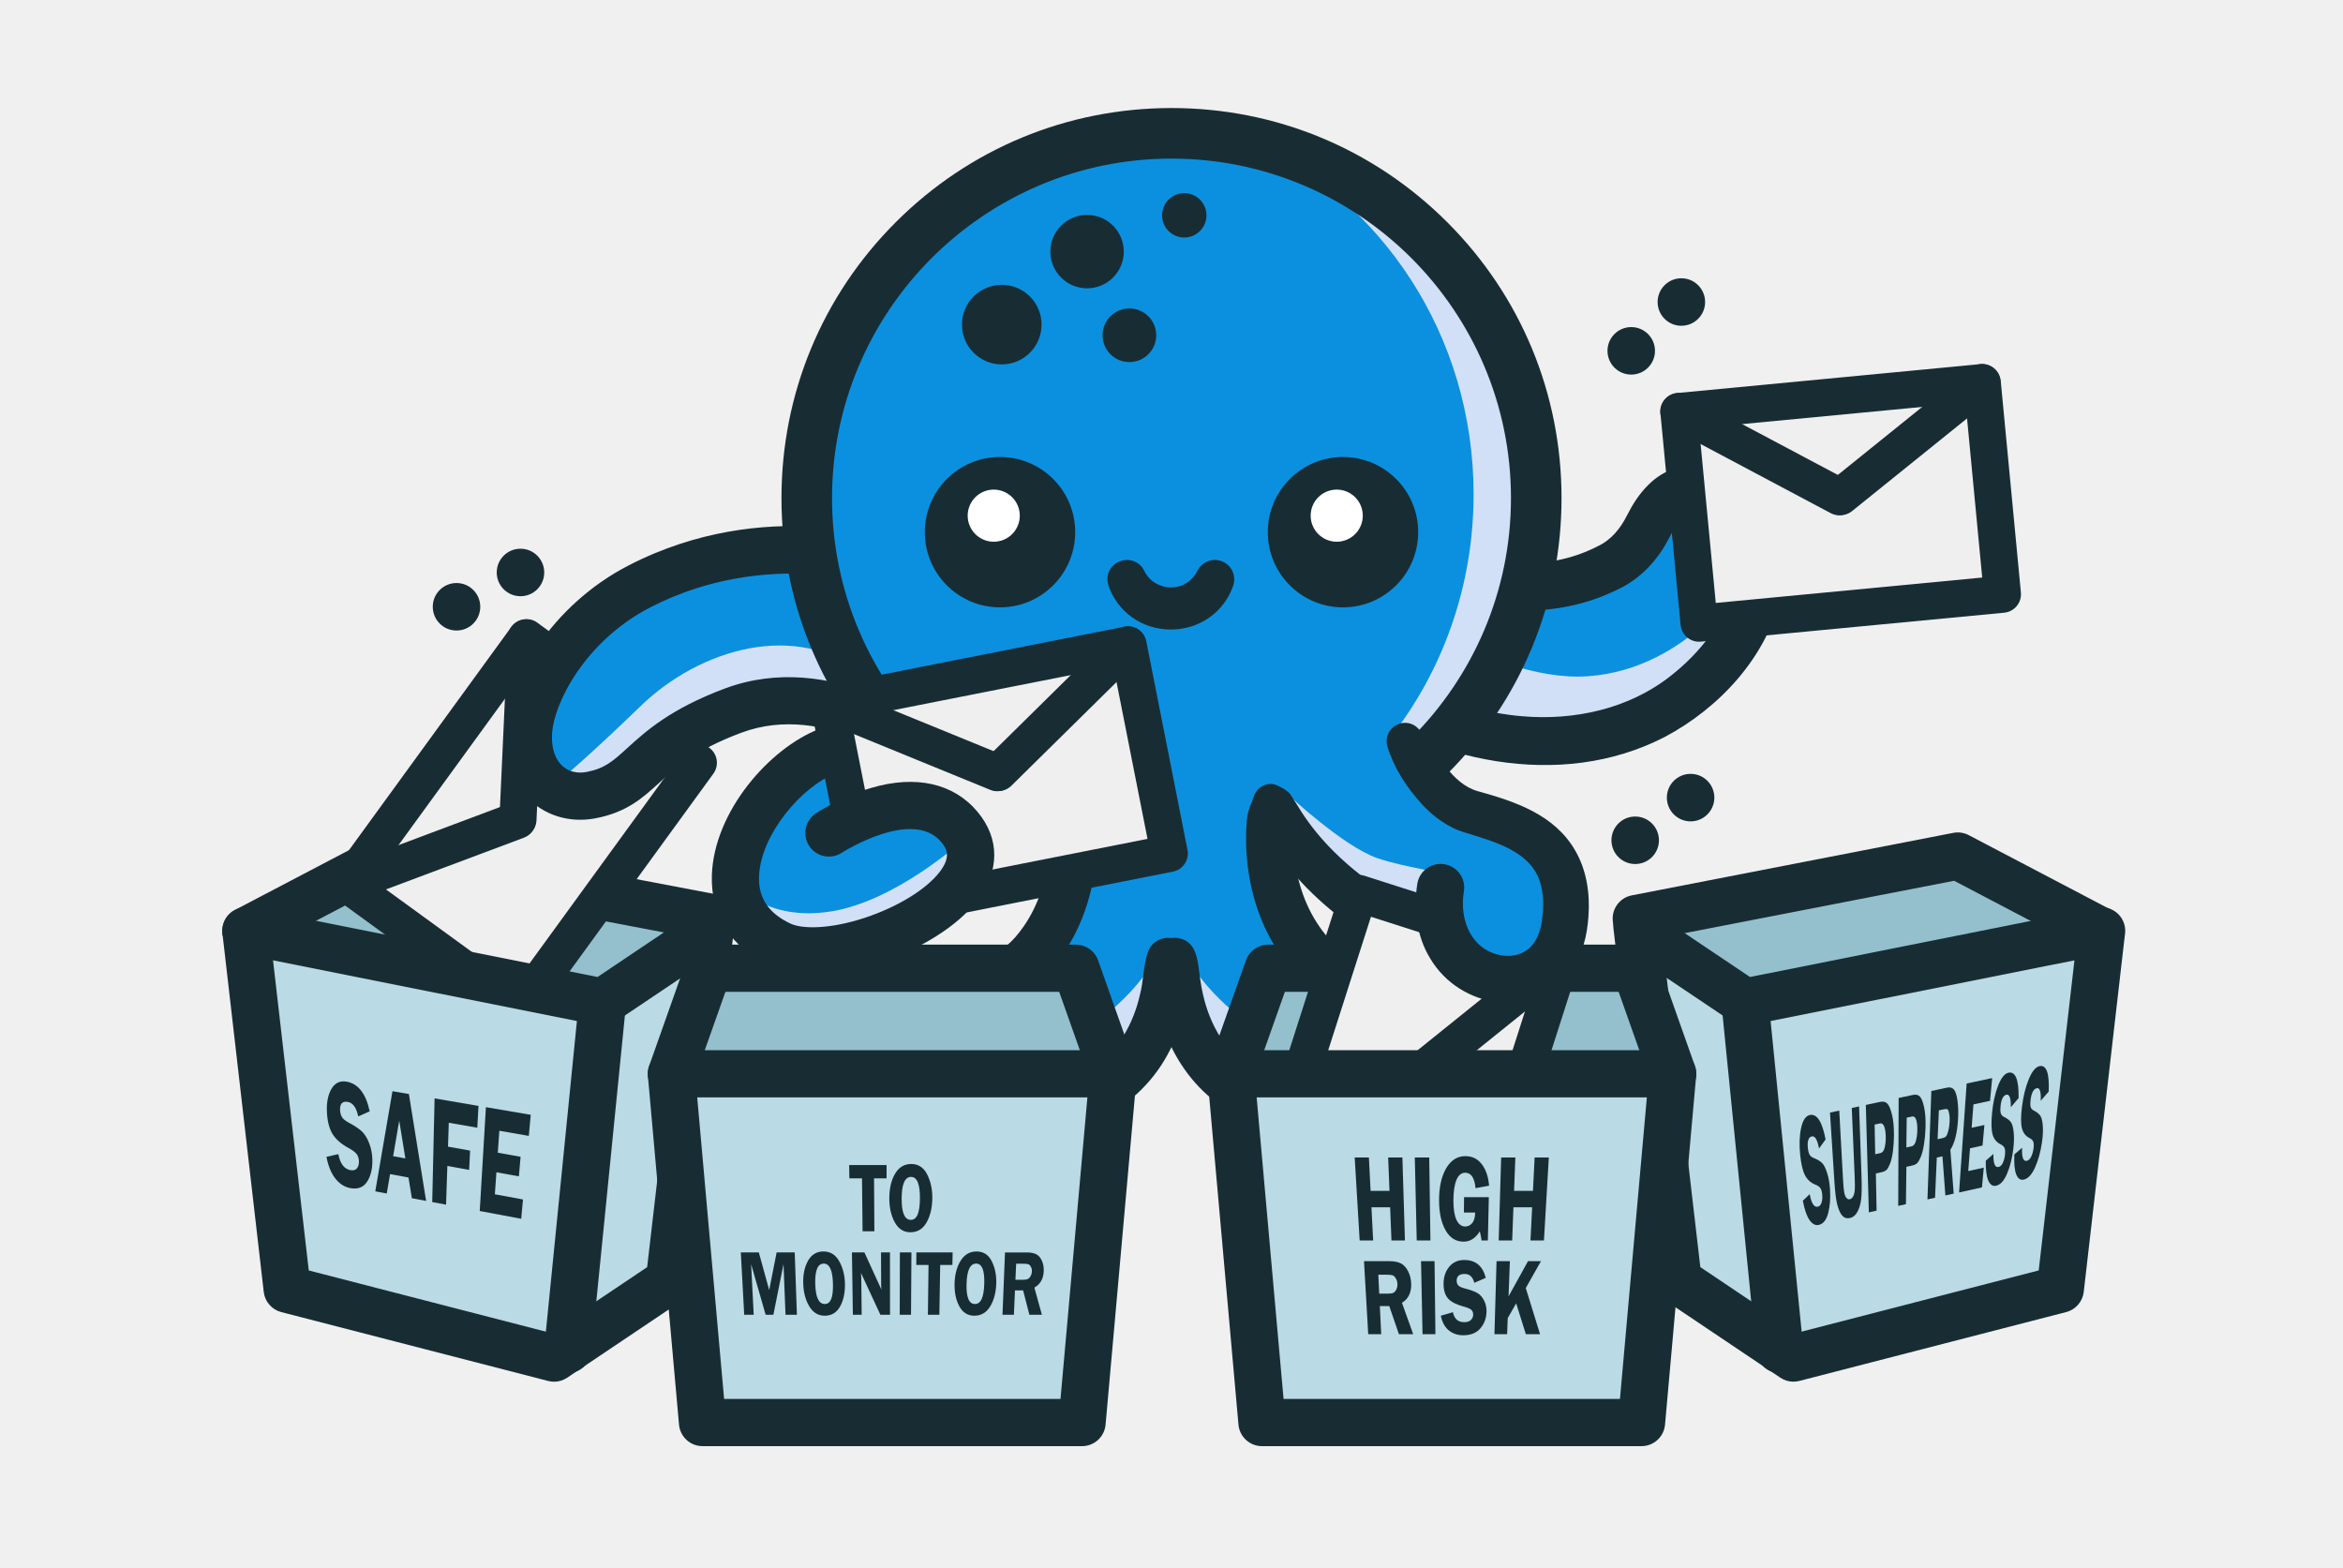
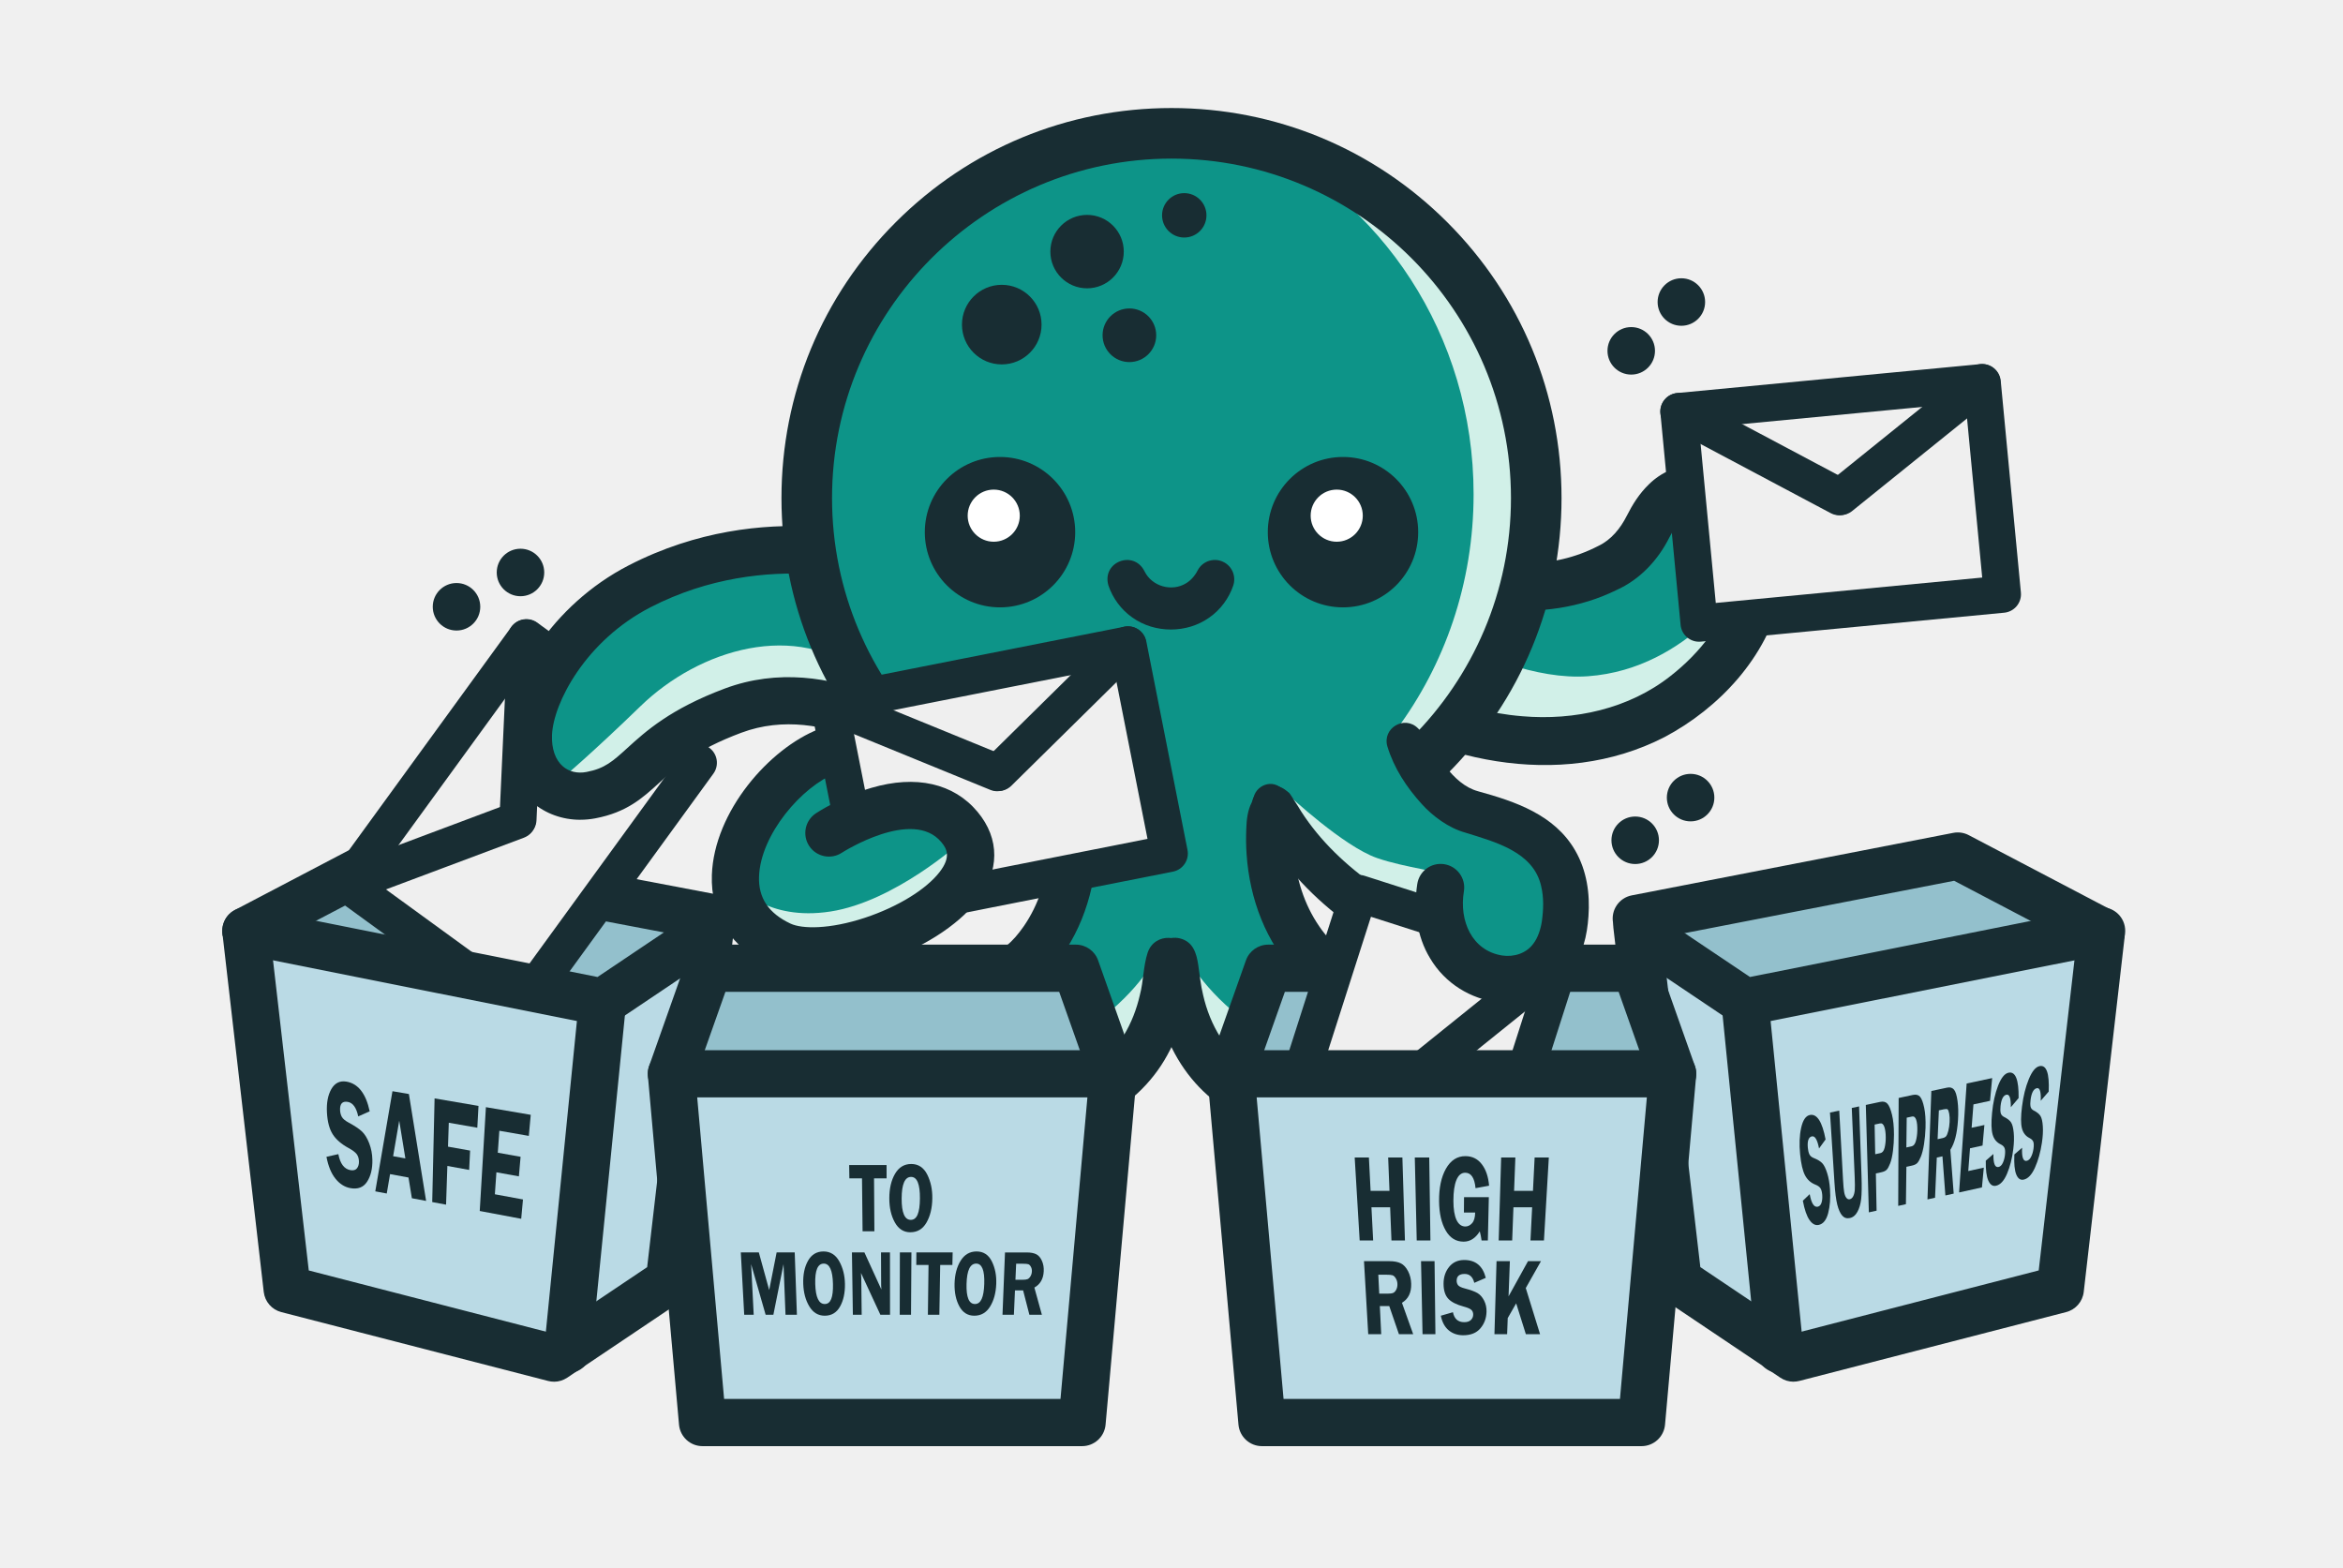
<svg xmlns="http://www.w3.org/2000/svg" id="Delphi" viewBox="0 0 1390 930">
  <defs>
    <style>
      .cls-1 {
        fill: #fff;
      }

      .cls-2 {
-         fill: #d1e0f6;
+         fill: #d1f0e8;
      }

      .cls-3 {
        fill: #182d33;
      }

      .cls-4 {
        fill: #badae5;
      }

      .cls-5 {
        fill: #efefef;
      }

      .cls-6 {
        fill: #93c0cc;
      }

      .cls-7 {
-         fill: #0b90df;
+         fill: #0d9488;
      }
    </style>
  </defs>
  <polygon class="cls-6" points="1035.23 594.46 1246.81 552.22 1162.12 507.82 973.11 539.94 1035.23 594.46" />
  <polygon class="cls-6" points="357.45 594.46 145.87 552.22 230.56 507.82 419.57 539.94 357.45 594.46" />
  <path class="cls-3" d="m145.88,566.23c-5.04,0-9.91-2.73-12.41-7.5-3.59-6.85-.95-15.31,5.9-18.9l84.69-44.41c2.8-1.47,6.01-1.95,9.12-1.35l190.04,36.15c7.6,1.45,12.58,8.77,11.14,16.37-1.44,7.6-8.77,12.59-16.37,11.14l-185.24-35.23-80.36,42.14c-2.08,1.09-4.3,1.6-6.49,1.6Z" />
  <path class="cls-3" d="m1246.12,566.23c-2.19,0-4.41-.52-6.49-1.6l-80.33-42.13-185.9,36.14c-7.59,1.48-14.94-3.48-16.41-11.07-1.48-7.59,3.48-14.94,11.07-16.41l190.72-37.08c3.12-.61,6.36-.13,9.17,1.34l84.69,44.41c6.85,3.59,9.49,12.05,5.9,18.9-2.5,4.77-7.37,7.5-12.41,7.5Z" />
  <g>
    <rect class="cls-5" x="219.76" y="425.43" width="180.78" height="126.14" transform="translate(-267.34 452) rotate(-53.97)" />
    <path class="cls-3" d="m307.99,609.7c-2.31,0-4.58-.73-6.47-2.1l-102.01-74.2c-4.91-3.57-6-10.45-2.43-15.37l106.33-146.2c1.72-2.36,4.3-3.94,7.18-4.4,2.88-.46,5.83.25,8.18,1.97l102.01,74.2c4.91,3.57,6,10.45,2.43,15.37l-106.33,146.2c-1.72,2.36-4.3,3.94-7.18,4.4-.57.09-1.14.13-1.71.13Zm-86.65-87.62l84.22,61.26,93.39-128.41-84.22-61.26-93.39,128.41Z" />
    <path class="cls-3" d="m205.98,535.51c-4.45,0-8.65-2.72-10.3-7.14-2.13-5.69.75-12.03,6.44-14.16l100.92-37.84c5.69-2.13,12.03.75,14.16,6.44,2.13,5.69-.75,12.03-6.44,14.16l-100.92,37.84c-1.27.48-2.58.7-3.86.7Z" />
    <path class="cls-3" d="m307.3,497.12c-.17,0-.34,0-.51-.01-6.07-.28-10.76-5.42-10.49-11.49l4.91-107.67c.28-6.07,5.4-10.75,11.49-10.49,6.07.28,10.76,5.42,10.49,11.49l-4.91,107.67c-.27,5.9-5.14,10.5-10.98,10.5Z" />
  </g>
  <polyline class="cls-4" points="146.15 554.56 172.43 761.75 344.26 809.45 408.03 759.7 420.73 542.19 350.43 596.93 177.73 569.53" />
  <path class="cls-3" d="m357.45,608.46c-.91,0-1.83-.09-2.74-.27l-211.58-42.24c-7.58-1.51-12.5-8.89-10.99-16.47,1.51-7.58,8.88-12.5,16.47-10.99l205.87,41.1,57.8-38.82c6.42-4.31,15.12-2.6,19.43,3.82,4.31,6.42,2.6,15.12-3.82,19.43l-62.64,42.07c-2.32,1.56-5.05,2.38-7.81,2.38Z" />
  <path class="cls-3" d="m328.68,819.67c-1.17,0-2.34-.15-3.5-.44l-158.3-40.85c-5.61-1.45-9.75-6.2-10.41-11.95l-24.23-210.25c-.88-7.68,4.62-14.63,12.3-15.51,7.68-.88,14.63,4.62,15.51,12.31l23.13,200.7,142.9,36.88,57.85-38.85,23.77-204.49c.89-7.68,7.84-13.19,15.52-12.29,7.68.89,13.18,7.84,12.29,15.52l-24.51,210.89c-.47,4.07-2.7,7.72-6.1,10.01l-68.43,45.96c-2.33,1.56-5.05,2.38-7.81,2.38Z" />
  <path class="cls-3" d="m336.87,814.56c-.47,0-.94-.02-1.41-.07-7.69-.77-13.31-7.63-12.54-15.32l20.6-206.1c.77-7.69,7.62-13.3,15.32-12.54,7.69.77,13.31,7.63,12.54,15.32l-20.6,206.1c-.72,7.22-6.81,12.61-13.91,12.61Z" />
  <polyline class="cls-4" points="1246.53 554.56 1220.26 761.75 1048.42 809.45 984.65 759.7 971.96 542.19 1042.26 596.93 1214.95 569.53" />
  <path class="cls-3" d="m1035.23,608.46c-2.76,0-5.48-.82-7.81-2.38l-62.64-42.07c-6.42-4.31-8.13-13.01-3.82-19.43,4.31-6.42,13.01-8.13,19.43-3.82l57.8,38.82,205.87-41.1c7.58-1.51,14.96,3.41,16.47,10.99,1.51,7.58-3.41,14.96-10.99,16.47l-211.58,42.24c-.91.18-1.83.27-2.74.27Z" />
  <path class="cls-3" d="m1064,819.67c-2.75,0-5.48-.81-7.81-2.38l-68.43-45.96c-3.4-2.28-5.63-5.94-6.1-10.01l-24.51-210.89c-.89-7.68,4.61-14.63,12.29-15.52,7.67-.88,14.63,4.61,15.52,12.29l23.77,204.49,57.85,38.85,142.9-36.88,23.13-200.7c.89-7.68,7.82-13.19,15.51-12.31,7.68.89,13.19,7.83,12.3,15.51l-24.23,210.25c-.66,5.75-4.8,10.51-10.41,11.95l-158.3,40.85c-1.15.3-2.33.44-3.5.44Z" />
  <path class="cls-3" d="m1055.81,814.56c-7.11,0-13.19-5.39-13.91-12.61l-20.6-206.1c-.77-7.69,4.84-14.55,12.54-15.32,7.7-.76,14.55,4.85,15.32,12.54l20.6,206.1c.77,7.69-4.84,14.55-12.54,15.32-.47.05-.94.07-1.41.07Z" />
  <g>
    <path class="cls-7" d="m529.17,334.68s-73.25-26.2-149.69,13.12c-43.03,22.13-65.03,63.67-66,87.66-1.03,25.59,16.94,40.06,37.05,36.26,31.71-5.99,28.52-29.27,84.36-50.14,57.25-21.39,114.57,21.41,127.55,34.67" />
    <path class="cls-2" d="m333.57,461.7s18.29-15.48,46.43-42.78c34.96-33.91,92.35-51.13,132.52-18.78l-6.26,17.74s-9.91-20.35-68.87,2.09c-58.96,22.43-64.7,46.96-90.78,39.13" />
    <path class="cls-3" d="m344.28,486.32c-10.62,0-20.73-3.63-28.64-10.47-11.09-9.57-16.83-24.12-16.15-40.95,1.23-30.54,27.43-75.81,73.58-99.55,80.91-41.61,157.58-15,160.81-13.85,7.28,2.6,11.07,10.62,8.47,17.9-2.6,7.27-10.59,11.06-17.86,8.48h0c-.68-.24-68.81-23.52-138.6,12.37-38.57,19.84-57.66,56.94-58.41,75.77-.33,8.13,1.97,14.75,6.47,18.63,3.65,3.15,8.62,4.33,13.99,3.31,10.89-2.06,15.65-6.39,24.29-14.26,10.74-9.77,25.44-23.16,57.77-35.24,62.93-23.52,125.5,20.66,142.46,37.99,5.41,5.53,5.31,14.39-.22,19.8-5.53,5.41-14.39,5.31-19.8-.22-11.11-11.36-62.81-49.97-112.64-31.35-27.27,10.19-38.67,20.56-48.72,29.72-9.91,9.02-19.26,17.54-37.94,21.07-2.96.56-5.92.83-8.84.83Z" />
  </g>
  <circle class="cls-3" cx="308.78" cy="339.61" r="14.09" />
  <circle class="cls-3" cx="967.74" cy="208.13" r="14.09" />
  <circle class="cls-3" cx="997.48" cy="179.17" r="14.09" />
  <circle class="cls-3" cx="970.09" cy="498.48" r="14.09" />
  <circle class="cls-3" cx="1002.96" cy="473.17" r="14.09" />
  <circle class="cls-3" cx="270.83" cy="359.96" r="14.09" />
  <g>
    <path class="cls-7" d="m856.19,337.98s49.64,24.46,99.97-2.32c5.37-2.85,14.55-9.24,21.64-23.39,9.53-19.01,23.46-29.59,46.52-15.12,34.04,21.36,23.84,78.7-25.97,116.39-57.25,43.31-150.94,33.55-225.09-35.15" />
    <path class="cls-2" d="m1035.56,341.72s-32.84,55.13-93.53,59.45c-60.69,4.31-142.73-58.73-142.73-58.73,0,0-15.11,39.52-8.59,54.83s155.58,83.24,219.6-.13" />
    <path class="cls-3" d="m861.72,326.77c29.43,8.88,58.42,11.64,86.55-2.93,7.48-3.52,13.07-10.34,16.84-17.86,3.39-6.71,7.39-13.12,13.11-18.67,15.18-14.84,35.29-13.66,52.48-2.96,24.42,14.45,31.91,42.42,25.9,68.86-8.43,36.7-36.66,66.85-69.09,84.05-62.36,32.07-139.04,14.31-194.07-24.66-10.4-7.31-20.5-15.22-28.66-25.03-9.08-11.28,4.29-26.25,16.47-18.68,4.83,3.19,9.84,7.01,14.44,10.53,30.78,24.41,67.95,42.27,107.37,45.47,31.01,2.69,63.38-4.42,88.03-23.9,17.39-13.56,32.54-32.6,37.46-53.96,2.08-9.01,2-19.52-2.31-27.65-1.68-3-3.76-5.72-6.47-7.9-3.04-2.57-7.34-4.91-10.91-6.07-2.54-.8-5.11-1.17-7.51-.06-4.99,2.5-8.21,8.22-10.92,13.36-6.75,13.5-17.43,25.06-31.57,31.39-21.33,10.49-46.09,14.03-69.48,11.17-13.49-1.65-26.85-5.3-38.71-12.07-3.22-1.75-3.94-6.27-1.43-8.94,0,0,12.48-13.48,12.48-13.48h0Z" />
  </g>
  <circle class="cls-7" cx="695" cy="295.48" r="216.39" />
  <path class="cls-2" d="m740.71,82.96c78.48,34.74,133.51,115.79,133.51,210.23,0,52.75-17.18,101.31-46.01,139.97,2.03,2.84,2.66,6.65,1.9,10.09h27.65c36.18-38.68,58.34-90.65,58.34-147.79,0-105.49-75.48-193.35-175.38-212.51Z" />
  <path class="cls-3" d="m695,526.87c-61.81,0-119.91-24.07-163.62-67.77s-67.77-101.81-67.77-163.62,24.07-119.91,67.77-163.62,101.81-67.77,163.62-67.77,119.91,24.07,163.62,67.77,67.77,101.81,67.77,163.62-24.07,119.91-67.77,163.62-101.81,67.77-163.62,67.77Zm0-432.78c-111.05,0-201.39,90.34-201.39,201.39s90.34,201.39,201.39,201.39,201.39-90.34,201.39-201.39-90.34-201.39-201.39-201.39Z" />
  <circle class="cls-3" cx="593.26" cy="315.7" r="44.61" />
  <g>
    <circle class="cls-3" cx="594.3" cy="192.57" r="23.61" />
    <circle class="cls-3" cx="644.91" cy="149.26" r="21.78" />
    <circle class="cls-3" cx="670.02" cy="198.89" r="15.91" />
    <circle class="cls-3" cx="702.57" cy="127.74" r="13.17" />
  </g>
  <circle class="cls-1" cx="589.54" cy="305.91" r="15.46" />
  <circle class="cls-3" cx="796.74" cy="315.7" r="44.61" />
  <circle class="cls-1" cx="793.02" cy="305.91" r="15.46" />
  <path class="cls-3" d="m678.97,338.86c4.48,9.14,16.28,12.35,24.73,7.12,2.81-1.7,5.2-4.4,6.89-7.74,3.01-5.6,9.99-7.69,15.59-4.68,5,2.69,7.2,8.56,5.46,13.77-2.5,7.49-7.59,14.43-14.18,19-13.32,9.51-32.36,9.5-45.68,0-6.59-4.57-11.68-11.51-14.19-19-4.13-13.93,14.9-21.35,21.38-8.47h0Z" />
  <g>
    <path class="cls-7" d="m852.5,590.2c-18.33-24.07-50.11,10.86-80.02-30.33-7.9-10.87-12.68-22.35-15.49-33.14.06-1.38.1-2.77.1-4.16,0-9.02-1.34-17.66-3.8-25.65,0-2.33.08-24.47.19-26.43h-116.96c.11,1.96.19,24.11.19,26.43-2.46,8-3.8,16.64-3.8,25.65,0,1.4.04,2.78.1,4.16-2.82,10.79-7.6,22.27-15.49,33.14-29.92,41.19-61.7,6.26-80.02,30.33-16.54,21.72.68,73.86,70.63,69.85,53.18-3.05,73.61-35.3,81.02-63.47,1.93.22,3.88.34,5.85.34s3.92-.12,5.85-.34c7.4,28.17,27.84,60.42,81.02,63.47,69.95,4.01,87.17-48.12,70.63-69.85Z" />
    <path class="cls-2" d="m547.48,638.52s43.43,1.57,81.78-18.78c38.35-20.35,53.22-46.57,53.22-46.57,0,0,.39,42.65-29.35,70.43s-90,11.74-90,11.74" />
    <path class="cls-3" d="m647.36,475.88c2.53,4.87,3.11,10.33,3.29,15.69.21,5.13.18,10.25-.19,15.37-1.81,26.14-11.4,52.34-29.98,71.43-8.1,8.41-20,15-31.76,16.7-10.09,1.73-20.75.25-29.73.13-3.62,0-5.86.5-7.05,1.13-.63.37-1.21.65-1.85,1.37-2.44,2.5-3.52,5.45-3.88,9.41-.81,13.09,7.89,24.64,19.4,30.94,19.42,10.66,47.99,9.62,68.57,2.6.91-.34,3.14-1.26,4.01-1.58.81-.38,3.02-1.43,3.86-1.82.84-.44,2.89-1.62,3.7-2.04.75-.47,2.75-1.79,3.53-2.27,14.34-9.86,23.13-25.87,26.96-42.67,2.18-8.21,1.96-16.91,4.59-25.05,4.07-12.35,21.63-11.55,24.71.91,2.29,10.15.11,20.48-1.97,30.5-2.34,10.2-5.96,20.15-11.11,29.38-9.11,16.67-23.78,30.39-41.11,38.24-24.82,11.39-58.34,13.56-84.43,5.48-28.23-8.37-51.92-33.86-49.49-65.02,1.9-22.63,18.25-38.96,41.46-38.32,9.39-.01,17.14,1.5,25.28.29,10.3-1.77,16.55-7.76,23.15-17.13,4.46-6.46,7.92-13.55,10.38-21.04,3.76-11.32,5.31-23.73,4.85-35.75-.14-3.74-.69-7.49.12-11.17.03-.11.05-.24.09-.33.04-.07.06-.24.13-.19-2.81-16.29,20.32-21.33,24.45-5.19h0Z" />
    <path class="cls-2" d="m842.52,638.52s-43.43,1.57-81.78-18.78c-38.35-20.35-53.22-46.57-53.22-46.57,0,0-.39,42.65,29.35,70.43,29.74,27.78,90,11.74,90,11.74" />
    <path class="cls-3" d="m767.1,481.08c.08-.06.09.11.13.19.04.09.07.22.09.33.81,3.68.26,7.43.12,11.17-.14,4.05-.09,8.13.22,12.17,1.2,15.95,5.94,31.48,15.01,44.62,4.4,6.48,9.42,11.55,14.66,14.32,10.65,5.55,21.37,2.41,33.78,2.52,6.4,0,13.49.92,19.75,4.09,25.67,13.1,26.98,47.78,12.78,69.32-18.2,29.03-55.14,37.34-87.08,34.12-39.83-3.34-71.52-24.15-85.69-62.35-4.31-12.16-7.32-24.88-7.37-37.77.07-2.56.34-5.13.96-7.68,1.67-6.89,8.61-11.13,15.5-9.46,7.8,1.95,9.81,8.65,10.88,15.56.92,6.02,1.44,12.16,2.92,18.05,4.01,17.68,13.63,34.59,29.31,44.18,1.29.9,3.5,2.01,4.88,2.8,1.47.66,3.69,1.8,5.2,2.34,27.68,11.07,79.51,10.5,89.78-23.76,1.79-6.79,1.41-15.75-4.86-19.5-1.19-.63-3.43-1.13-7.05-1.13-9,.12-19.63,1.6-29.73-.13-11.76-1.7-23.65-8.29-31.75-16.7-18.59-19.09-28.17-45.3-29.98-71.43-.37-5.12-.4-10.24-.19-15.37.18-5.36.76-10.83,3.29-15.69,4.06-16.04,27.24-11.21,24.45,5.19h0Z" />
  </g>
  <polygon class="cls-6" points="730.22 637 992.32 637 970.17 574.39 752.37 574.39 730.22 637" />
  <path class="cls-3" d="m992.32,651c-5.77,0-11.17-3.59-13.2-9.33l-18.85-53.28h-198.01l-18.85,53.28c-2.58,7.29-10.58,11.11-17.87,8.53-7.29-2.58-11.11-10.58-8.53-17.87l22.15-62.61c1.98-5.59,7.27-9.33,13.2-9.33h217.8c5.93,0,11.22,3.74,13.2,9.33l22.15,62.61c2.58,7.29-1.24,15.29-8.53,17.87-1.54.55-3.12.81-4.67.81Z" />
  <g>
    <rect class="cls-5" x="1001.59" y="235.25" width="180.78" height="126.14" transform="translate(-23.38 104.98) rotate(-5.45)" />
    <path class="cls-3" d="m1007.97,380.69c-5.61,0-10.39-4.26-10.94-9.96l-11.97-125.57c-.28-2.9.61-5.8,2.47-8.05,1.86-2.25,4.53-3.67,7.44-3.95l179.97-17.16c2.91-.28,5.8.61,8.05,2.47,2.25,1.86,3.67,4.53,3.95,7.44l11.97,125.57c.28,2.9-.61,5.8-2.47,8.05-1.86,2.25-4.53,3.67-7.44,3.95l-179.97,17.16c-.35.03-.71.05-1.06.05Zm.04-126.67l9.88,103.67,158.07-15.07-9.88-103.67-158.07,15.07Z" />
    <path class="cls-3" d="m1091.19,305.68c-1.74,0-3.51-.41-5.15-1.29l-95.19-50.56c-5.37-2.85-7.41-9.51-4.56-14.87s9.51-7.4,14.87-4.56l95.19,50.56c5.37,2.85,7.4,9.51,4.55,14.87-1.98,3.72-5.79,5.84-9.72,5.84Z" />
    <path class="cls-3" d="m1091.88,305.61c-3.21,0-6.4-1.4-8.57-4.1-3.81-4.73-3.07-11.66,1.66-15.47l83.92-67.63c4.73-3.81,11.66-3.07,15.47,1.66,3.81,4.73,3.07,11.66-1.66,15.47l-83.92,67.63c-2.03,1.64-4.47,2.44-6.9,2.44Z" />
  </g>
  <g>
    <path class="cls-7" d="m467.72,477.78c3.94,6.38,7.37,13.03,10.76,19.71,4.44-2.35,19.21-6.66,23.56-9.18l-10.98-42.81c-10.43,4.04-21.01,11.81-30.07,21.56,2.45,3.51,4.6,7.28,6.73,10.72Z" />
    <g>
      <rect class="cls-5" x="502.4" y="398.88" width="180.78" height="126.14" transform="translate(-78.31 123.68) rotate(-11.18)" />
      <path class="cls-3" d="m516.34,552.35c-2.16,0-4.3-.64-6.12-1.86-2.42-1.62-4.1-4.14-4.67-7.01l-24.45-123.75c-1.18-5.96,2.7-11.75,8.66-12.92l177.35-35.05c2.86-.56,5.83.03,8.26,1.65,2.42,1.62,4.1,4.14,4.67,7.01l24.45,123.75c1.18,5.96-2.7,11.75-8.66,12.92l-177.35,35.05c-.71.14-1.42.21-2.13.21Zm-11.53-126.09l20.19,102.17,155.77-30.78-20.19-102.17-155.77,30.78Z" />
      <path class="cls-3" d="m591.64,469.39c-1.39,0-2.8-.26-4.16-.82l-99.76-40.79c-5.62-2.3-8.32-8.72-6.02-14.34,2.3-5.62,8.72-8.32,14.34-6.02l99.76,40.79c5.62,2.3,8.32,8.72,6.02,14.34-1.74,4.26-5.85,6.84-10.19,6.84Z" />
      <path class="cls-3" d="m592.31,469.26c-2.84,0-5.68-1.09-7.83-3.28-4.26-4.33-4.22-11.29.11-15.56l76.75-75.67c4.33-4.27,11.29-4.21,15.56.11,4.26,4.33,4.22,11.29-.11,15.56l-76.75,75.67c-2.14,2.11-4.93,3.17-7.72,3.17Z" />
    </g>
    <path class="cls-7" d="m569.19,490.6c-25.7-30.81-77.45,3.57-77.45,3.57l-.05-3.24c-5.01-.09-9.41-3.58-11.04-8.49-2.98-8.98-5-18.35-5.84-27.8-34.38,25.31-60.36,83.04-11.84,105.91,35.74,16.85,139.88-29.6,106.21-69.96Z" />
    <path class="cls-2" d="m437.91,525.48s16.83,21.13,54.78,15.26,76.7-40.7,76.7-40.7c0,0-14.48,35.61-34.43,45.78-19.96,10.17-82.17,12.13-82.17,12.13" />
    <path class="cls-3" d="m482.04,578.1c-8.68,0-17.42-1.3-25.03-4.88-23.22-10.95-35.54-30.19-34.69-54.19,1.33-37.55,34-75.08,63.69-86.59,7.2-2.79,15.32.79,18.11,8s-.79,15.32-8,18.11c-20.46,7.93-44.94,36.51-45.82,61.47-.45,12.63,5.65,21.75,18.65,27.88,6.9,3.25,23.22,3.46,44.1-3.43,19.37-6.39,36.37-16.79,44.37-27.15,7.02-9.08,4.21-13.92,1.02-17.75-17.05-20.44-58.56,6.01-58.97,6.28-6.45,4.25-15.13,2.48-19.39-3.96-4.26-6.44-2.51-15.1,3.92-19.38.6-.4,14.91-9.83,32.89-15.11,26.51-7.79,48.9-2.74,63.06,14.23,13.34,16,13.21,35.24-.37,52.81-11.41,14.76-33,28.45-57.76,36.61-7.96,2.63-23.76,7.05-39.78,7.05Z" />
  </g>
  <g>
    <path class="cls-7" d="m760.43,475.79s68.43-35.49,72.26-34.98,62.81,74.3,62.81,74.3l-29.11,36-69.7-22.21-25.79-30.89" />
    <path class="cls-2" d="m764.77,471.96s32.31,30.13,52.09,37.02c16.85,5.87,39.32,7.91,42.13,11.23,2.81,3.32-10.72,10.72-10.72,10.72,0,0-48.26-6.64-52.85-9.96s-25.02-21.19-25.02-21.19" />
    <path class="cls-3" d="m764.65,470.27c.25.12.61.73.79.96,0,0,.89,1.3.89,1.3.91,1.39,2.69,4.16,3.57,5.56,10.7,17.9,25.88,32.86,42.71,45.13,1.95,1.56,6.67,4.53,8.77,5.96,1.74,1.21,4.18,2.68,6.02,3.74,1.96,1.15,7.19,4.36,9.25,5.31,2.53,1.29,7.7,4.01,10.22,5.34,6.84,3.6,9.47,12.06,5.87,18.9s-12.05,9.48-18.89,5.88c-4.73-2.48-9.5-4.9-14.15-7.53-2.39-1.43-8.04-4.89-10.31-6.27-3.86-2.62-9.49-6.47-13.17-9.35-19.42-14.9-36.72-33.35-48.07-55.25-1.98-4-3.52-8.3-4.37-12.73-1.91-8.66,7.92-15.38,15.26-10.57,0,0,5.61,3.61,5.61,3.61h0Z" />
    <g>
      <rect class="cls-5" x="748.31" y="572.28" width="180.78" height="126.14" transform="translate(1699.57 30.38) rotate(107.76)" />
      <path class="cls-3" d="m871.2,751.67c-1.13,0-2.26-.17-3.35-.52l-120.13-38.47c-5.79-1.85-8.97-8.04-7.12-13.83l55.14-172.17c1.85-5.79,8.05-8.97,13.83-7.12l120.13,38.47c2.78.89,5.09,2.85,6.43,5.44,1.33,2.59,1.58,5.61.7,8.39l-55.14,172.17c-.89,2.78-2.85,5.09-5.44,6.43-1.57.81-3.3,1.22-5.04,1.22Zm-106.3-56.59l99.18,31.76,48.43-151.22-99.18-31.76-48.43,151.22Z" />
      <path class="cls-3" d="m842.37,647.07c-3.22,0-6.4-1.4-8.58-4.1-3.81-4.73-3.06-11.66,1.67-15.47l83.97-67.57c4.74-3.81,11.66-3.06,15.47,1.67,3.81,4.73,3.06,11.66-1.67,15.47l-83.97,67.57c-2.03,1.63-4.47,2.43-6.89,2.43Z" />
      <path class="cls-3" d="m871.25,751.49c-4.81,0-9.22-3.18-10.59-8.03l-29.1-103.78c-1.64-5.85,1.77-11.92,7.62-13.56,5.85-1.64,11.92,1.77,13.56,7.62l29.1,103.78c1.64,5.85-1.77,11.92-7.62,13.56-.99.28-1.99.41-2.98.41Z" />
    </g>
    <path class="cls-7" d="m833.19,438.52s15.32,35.35,38.13,42.61c22.81,7.26,64.34,14.91,56.85,67.65s-82.72,37.45-73.53-22.17" />
    <path class="cls-3" d="m843.28,434.14c8.92,12.46,18.14,31.08,33.62,35.27,21.9,6.04,45.28,13.82,57.57,35.09,6.93,11.92,8.87,25.87,7.89,39.09-.79,11.57-3.33,22.4-10.53,32.42-21.71,29.35-65.72,22.49-83.43-7.55-8.05-13.19-9.87-29.29-7.6-43.99,1.12-7.65,8.23-12.94,15.88-11.82,7.73,1.12,13.04,8.39,11.79,16.09-2.93,17.53,4.77,35.2,22.64,38.08,6.93,1.07,14.39-1.18,18.63-7.1,2.56-3.31,4.33-8.57,5.01-13.38.93-6.84,1.17-13.8-.42-20.51-4.49-20.46-27.17-26.32-45-31.88-10-2.75-19.45-9.89-25.78-16.88-9.2-10.15-16.47-21.22-20.46-34.19-3.24-10.91,10.13-18.82,18.12-10.85,0,0,2.07,2.1,2.07,2.1h0Z" />
  </g>
  <polyline class="cls-4" points="730.22 637 748.68 843.9 973.86 843.9 992.32 637" />
  <path class="cls-3" d="m973.86,857.9h-225.19c-7.25,0-13.3-5.54-13.94-12.76l-18.46-206.89c-.35-3.91.96-7.79,3.61-10.69s6.4-4.55,10.33-4.55h262.1c3.93,0,7.68,1.65,10.33,4.55s3.96,6.78,3.61,10.69l-18.46,206.89c-.64,7.22-6.69,12.76-13.94,12.76Zm-212.38-28h199.57l15.96-178.89h-231.49l15.96,178.89Z" />
  <polygon class="cls-6" points="660.42 637 398.32 637 420.47 574.39 638.27 574.39 660.42 637" />
  <path class="cls-3" d="m660.42,651c-5.77,0-11.17-3.59-13.2-9.33l-18.85-53.28h-198.01l-18.85,53.28c-2.58,7.29-10.58,11.11-17.87,8.53-7.29-2.58-11.11-10.58-8.53-17.87l22.15-62.61c1.98-5.59,7.27-9.33,13.2-9.33h217.8c5.93,0,11.22,3.74,13.2,9.33l22.15,62.61c2.58,7.29-1.24,15.29-8.53,17.87-1.54.55-3.12.81-4.67.81Z" />
  <polyline class="cls-4" points="660.42 637 641.96 843.9 416.78 843.9 398.32 637" />
  <path class="cls-3" d="m641.96,857.9h-225.19c-7.25,0-13.3-5.54-13.94-12.76l-18.46-206.89c-.35-3.91.96-7.79,3.61-10.69s6.4-4.55,10.33-4.55h262.1c3.93,0,7.68,1.65,10.33,4.55s3.96,6.78,3.61,10.69l-18.46,206.89c-.64,7.22-6.69,12.76-13.94,12.76Zm-212.38-28h199.57l15.96-178.89h-231.49l15.96,178.89Z" />
  <g>
    <path class="cls-3" d="m219.34,659.27l-6.82,3.02c-1.09-5.2-3.16-8.09-6.19-8.61-3.22-.56-4.75,1.09-4.58,4.92.07,1.52.42,2.85,1.06,4,.64,1.15,2.02,2.29,4.15,3.43,3.55,1.91,6.16,3.66,7.82,5.25s3.08,3.92,4.26,6.97c1.17,3.04,1.8,6.28,1.87,9.73.12,5.35-.94,9.71-3.16,13.09-2.19,3.35-5.52,4.59-10,3.74-3.35-.63-6.26-2.49-8.75-5.6-2.5-3.12-4.27-7.43-5.33-12.95l7.06-1.59c1.07,5.66,3.44,8.81,7.12,9.49,1.78.33,3.09-.03,3.92-1.08s1.23-2.43,1.18-4.14c-.06-1.74-.5-3.17-1.34-4.28-.84-1.11-2.42-2.3-4.76-3.58-4.36-2.37-7.52-5.11-9.48-8.22-1.98-3.13-3.12-7.43-3.41-12.93-.3-5.64.56-10.26,2.6-13.84,2.07-3.61,5.07-5.1,8.98-4.44,6.95,1.18,11.56,7.12,13.78,17.61Z" />
    <path class="cls-3" d="m242.58,649l10.21,63.42-8.44-1.59-2.01-12.29-10.93-2.02-1.97,11.51-6.8-1.28,10.19-59.41,9.75,1.67Zm-9.35,36.89l7.26,1.32-3.65-22.4-3.61,21.08Z" />
    <path class="cls-3" d="m283.16,669l-16.91-2.95-.47,14.18,13.12,2.34-.57,11.46-12.93-2.35-.77,22.96-8.21-1.54,1.4-61.49,26.05,4.45-.7,12.95Z" />
    <path class="cls-3" d="m313.74,673.85l-17.5-3.05-.92,13.03,13.52,2.41-1.01,11.61-13.33-2.41-.92,13.04,16.68,3.08-1.05,11.46-24.6-4.62,3.66-61.59,26.6,4.54-1.15,12.5Z" />
  </g>
  <g>
    <path class="cls-3" d="m1083.03,675.97l-3.87,5.35c-.98-5.16-2.4-7.58-4.24-7.19-1.97.42-2.78,2.67-2.42,6.69.14,1.59.44,2.89.9,3.9.46,1.01,1.36,1.78,2.7,2.3,2.23.88,3.88,1.89,4.96,3.02,1.08,1.13,2.05,3.11,2.93,5.91.87,2.77,1.42,5.92,1.66,9.43.38,5.42,0,10.18-1.08,14.31-1.08,4.07-2.93,6.38-5.58,6.96-1.99.44-3.8-.5-5.45-2.84-1.67-2.36-3-6.18-3.99-11.5l4.07-3.9c.99,5.47,2.58,7.92,4.78,7.44,1.06-.23,1.8-1.02,2.22-2.35.43-1.34.57-2.88.44-4.6-.14-1.77-.49-3.09-1.04-3.96-.56-.88-1.57-1.6-3.02-2.17-2.72-1.06-4.78-2.9-6.15-5.52-1.39-2.64-2.37-6.8-2.92-12.52-.58-5.91-.38-11.13.61-15.63,1-4.56,2.72-7.13,5.13-7.64,4.27-.91,7.41,4.03,9.37,14.52Z" />
    <path class="cls-3" d="m1102.91,656.34l1.44,41.29c.21,6.15.14,10.68-.2,13.68-.34,2.97-1.08,5.49-2.21,7.56-1.12,2.06-2.6,3.29-4.46,3.7-1.86.41-3.38-.07-4.57-1.43-1.2-1.38-2.17-3.52-2.92-6.44-.75-2.95-1.32-7.45-1.71-13.57l-2.63-41.12,5.5-1.17,2.25,41.17c.18,3.29.4,5.67.66,7.16.26,1.48.68,2.6,1.27,3.37.58.76,1.26,1.06,2.04.89.87-.19,1.55-.78,2.05-1.76.51-.99.82-2.23.94-3.71.12-1.5.1-3.97-.04-7.44l-1.74-41.24,4.33-.92Z" />
    <path class="cls-3" d="m1112.87,696.14l.43,22.06-4.59,1.01-1.8-63.72,8.49-1.81c1.89-.4,3.34-.04,4.35,1.09,1.01,1.12,1.9,3.29,2.69,6.5.78,3.17,1.17,7.13,1.17,11.85,0,3.27-.2,6.46-.59,9.59-.39,3.09-.94,5.56-1.66,7.41-.71,1.84-1.39,3.1-2.06,3.79-.67.69-1.71,1.19-3.14,1.5l-3.3.72Zm-.39-11.42l3.11-.67c1.19-.26,2.01-1.3,2.47-3.15.46-1.86.69-3.93.67-6.22-.02-2.7-.32-4.81-.88-6.32-.57-1.51-1.41-2.15-2.53-1.91l-3.19.68.35,17.59Z" />
    <path class="cls-3" d="m1130.98,692.19l-.28,22.17-4.57,1.01.26-64.02,8.44-1.8c1.88-.4,3.3-.03,4.27,1.1.96,1.13,1.78,3.31,2.45,6.53.67,3.19.92,7.17.78,11.91-.1,3.28-.4,6.49-.89,9.63-.49,3.11-1.11,5.58-1.87,7.44-.76,1.85-1.48,3.11-2.16,3.81s-1.73,1.19-3.15,1.5l-3.29.72Zm-.02-11.48l3.1-.67c1.18-.26,2.03-1.31,2.54-3.16.52-1.86.81-3.95.86-6.25.06-2.72-.16-4.84-.67-6.35-.51-1.52-1.33-2.16-2.44-1.92l-3.18.68-.21,17.67Z" />
    <path class="cls-3" d="m1149.02,686.71l-1.04,23.83-4.5.99,2.3-64.32,9.37-1.99c1.73-.37,3.07.02,4.04,1.14.96,1.12,1.67,3.39,2.13,6.78.46,3.35.55,7.12.28,11.29-.51,7.98-2.02,13.82-4.54,17.66l1.98,26-4.93,1.09-1.74-23.21-3.34.73Zm1.23-28.01l-.75,17.1,2.91-.63c.95-.21,1.65-.57,2.11-1.09.45-.52.89-1.57,1.31-3.14.42-1.58.69-3.35.79-5.31.1-1.88.02-3.53-.24-4.96-.26-1.43-.59-2.28-.98-2.55-.39-.27-1.14-.28-2.26-.04l-2.89.62Z" />
    <path class="cls-3" d="m1180.63,653.04l-9.87,2.12-1.08,13.86,7.58-1.64-1.1,12.2-7.43,1.62-1.05,13.5,9.22-2.02-1.1,11.73-13.56,2.99,4.49-64.63,15.14-3.22-1.26,13.5Z" />
    <path class="cls-3" d="m1197.56,651.39l-4.62,5.45c.07-5.31-.79-7.81-2.59-7.43-1.92.41-3.09,2.71-3.52,6.84-.17,1.63-.14,2.97.1,4.01.23,1.04.93,1.84,2.07,2.39,1.91.93,3.26,1.98,4.05,3.16.79,1.18,1.32,3.22,1.6,6.1.28,2.86.2,6.1-.25,9.72-.68,5.58-1.93,10.47-3.73,14.7-1.78,4.17-3.94,6.52-6.52,7.09-1.94.43-3.45-.56-4.54-2.99-1.1-2.45-1.62-6.39-1.53-11.88l4.53-3.96c-.11,5.63.9,8.17,3.04,7.7,1.03-.23,1.87-1.02,2.52-2.39.65-1.38,1.08-2.95,1.28-4.72.21-1.82.14-3.18-.22-4.09-.36-.91-1.15-1.67-2.4-2.27-2.34-1.13-3.9-3.04-4.68-5.74-.79-2.73-.91-7.01-.34-12.9.59-6.07,1.76-11.43,3.54-16.04,1.8-4.67,3.88-7.28,6.23-7.78,4.14-.88,6.13,4.22,5.97,15.01Z" />
    <path class="cls-3" d="m1215.41,647.55l-4.73,5.46c.23-5.33-.54-7.85-2.33-7.47-1.91.41-3.14,2.71-3.69,6.86-.22,1.64-.23,2.98-.03,4.03.2,1.05.86,1.85,1.98,2.41,1.86.93,3.16,2,3.91,3.19.74,1.18,1.21,3.23,1.4,6.13.19,2.87,0,6.13-.54,9.76-.84,5.61-2.22,10.51-4.13,14.76-1.88,4.19-4.1,6.55-6.67,7.11-1.93.43-3.39-.57-4.4-3.01-1.02-2.47-1.4-6.42-1.15-11.93l4.6-3.97c-.28,5.66.64,8.21,2.77,7.75,1.03-.23,1.88-1.02,2.57-2.4.69-1.38,1.16-2.96,1.41-4.74.26-1.82.23-3.2-.09-4.11-.32-.91-1.09-1.68-2.31-2.28-2.28-1.14-3.76-3.06-4.46-5.78-.7-2.75-.69-7.04.06-12.96.77-6.1,2.09-11.48,3.99-16.1,1.92-4.69,4.06-7.3,6.39-7.8,4.12-.88,5.93,4.25,5.44,15.08Z" />
  </g>
  <g>
    <g>
      <path class="cls-3" d="m831.98,686.67l1.51,49.22h-8l-.78-19.68h-11.09l1.01,19.68h-8l-2.95-49.22h8.43l1.01,19.8h11.2l-.78-19.8h8.43Z" />
      <path class="cls-3" d="m847.9,686.67l.71,49.22h-8.13l-1.14-49.22h8.56Z" />
      <path class="cls-3" d="m883.26,710.2l-.58,25.68h-3.72c-.24-1.76-.59-3.56-1.07-5.41-2.56,4.09-5.74,6.12-9.58,6.12-4.53,0-8.07-2.18-10.61-6.57-2.57-4.44-3.9-10.23-3.96-17.45-.07-7.88,1.28-14.32,4.06-19.24,2.81-4.97,6.66-7.47,11.53-7.47,4.08,0,7.35,1.62,9.8,4.85,2.43,3.2,3.85,7.44,4.28,12.68l-8.04,1.47c-.57-6.08-2.61-9.16-6.12-9.16-2.3,0-4.05,1.46-5.24,4.36-1.18,2.89-1.76,6.97-1.77,12.24,0,5.01.62,8.81,1.85,11.42,1.23,2.59,2.98,3.88,5.26,3.88,1.47,0,2.8-.65,3.97-1.96,1.18-1.31,1.79-3.41,1.83-6.31h-6.67l.07-9.13h14.69Z" />
      <path class="cls-3" d="m918.85,686.67l-2.89,49.22h-8l.99-19.68h-11.09l-.75,19.68h-8l1.46-49.22h8.43l-.76,19.8h11.2l.99-19.8h8.43Z" />
    </g>
    <g>
      <path class="cls-3" d="m818.6,774.82l.82,16.66h-7.71l-2.51-43.31h15.09c2.78,0,5.03.43,6.74,1.28s3.15,2.41,4.32,4.67c1.16,2.25,1.78,4.74,1.85,7.46.14,5.27-1.69,9.01-5.49,11.27l6.67,18.63h-8.46l-5.73-16.66h-5.59Zm-.91-18.63l.55,11.25h4.82c1.57,0,2.71-.14,3.42-.43.7-.29,1.31-.93,1.84-1.92.52-1,.76-2.14.71-3.43s-.37-2.33-.97-3.31c-.6-.98-1.24-1.58-1.91-1.81s-1.92-.34-3.75-.34h-4.71Z" />
      <path class="cls-3" d="m851.06,748.17l.51,43.31h-7.64l-.89-43.31h8.02Z" />
      <path class="cls-3" d="m881.44,758.06l-6.81,2.96c-.86-3.51-2.77-5.28-5.72-5.28-3.15,0-4.73,1.34-4.74,4.01,0,1.06.29,1.96.87,2.69.58.73,1.9,1.37,3.95,1.9,3.43.9,5.92,1.81,7.5,2.73,1.57.91,2.88,2.38,3.93,4.4,1.04,2.01,1.53,4.24,1.47,6.7-.09,3.82-1.31,7.11-3.65,9.86-2.33,2.73-5.72,4.09-10.18,4.09-3.35,0-6.2-.96-8.55-2.89s-3.95-4.83-4.73-8.7l7.18-2.08c.8,3.95,3.04,5.91,6.7,5.91,1.77,0,3.09-.44,3.97-1.31s1.33-1.92,1.35-3.14c.02-1.24-.37-2.21-1.15-2.9-.79-.69-2.31-1.34-4.58-1.94-4.24-1.13-7.26-2.68-9.08-4.65-1.82-1.98-2.75-4.89-2.77-8.76-.02-3.94,1.06-7.29,3.25-10.04,2.21-2.76,5.22-4.15,9.03-4.15,6.74,0,11,3.56,12.76,10.59Z" />
      <path class="cls-3" d="m895.74,748.17l-.78,20.88,11.54-20.88h7.69l-9.02,15.95,8.48,27.36h-8.43l-5.74-18.29-5.01,8.73-.36,9.56h-7.52l1.24-43.31h7.89Z" />
    </g>
  </g>
  <g>
    <g>
      <path class="cls-3" d="m525.96,691.13l.02,7.92h-7.45l.21,31.39h-7.01l-.34-31.39h-7.5l-.12-7.92h22.19Z" />
      <path class="cls-3" d="m540.1,731.03c-3.98,0-7.05-1.94-9.22-5.84-2.19-3.92-3.29-8.68-3.29-14.31,0-5.76,1.11-10.6,3.36-14.49,2.26-3.91,5.48-5.88,9.66-5.88s7.38,2.1,9.48,6.27c2.08,4.16,3.09,8.89,3.01,14.18-.08,5.68-1.23,10.44-3.45,14.3-2.21,3.84-5.39,5.75-9.53,5.75Zm.4-32.85c-3.7,0-5.56,4.3-5.59,12.82-.03,8.46,1.78,12.66,5.43,12.66s5.33-4.19,5.41-12.63c.08-8.55-1.67-12.85-5.25-12.85Z" />
    </g>
    <g>
      <path class="cls-3" d="m454.22,779.96l-8.61-30.03,1.53,30.03h-5.63l-2.02-36.98h10.69l6.15,22.33,4.41-22.33h10.73l1.3,36.98h-6.76l-1.18-30.03-6.02,30.03h-4.6Z" />
      <path class="cls-3" d="m489.27,780.52c-3.86,0-6.9-1.83-9.12-5.5-2.24-3.69-3.44-8.17-3.62-13.46-.18-5.42.76-9.97,2.83-13.63,2.07-3.68,5.14-5.53,9.19-5.53s7.22,1.97,9.38,5.9c2.15,3.91,3.26,8.36,3.34,13.34.09,5.35-.88,9.83-2.92,13.46-2.03,3.62-5.05,5.42-9.08,5.42Zm-.58-30.91c-3.59,0-5.26,4.04-5.04,12.06.22,7.96,2.1,11.91,5.64,11.91s5.05-3.94,4.87-11.89c-.18-8.04-2-12.09-5.47-12.09Z" />
      <path class="cls-3" d="m527.98,742.98l.04,36.98h-5.73l-11.5-24.8c.02.64.04,1.06.06,1.26.06.64.1,1.17.1,1.61l.25,21.93h-5.23l-.55-36.98h7.4l10.07,22.01c-.09-1.08-.14-1.9-.14-2.46l-.08-19.55h5.3Z" />
      <path class="cls-3" d="m540.71,742.98l-.24,36.98h-6.7l.09-36.98h6.85Z" />
      <path class="cls-3" d="m565.17,742.98l-.16,7.45h-7.23l-.5,29.53h-6.8l.38-29.53h-7.27l.06-7.45h21.52Z" />
      <path class="cls-3" d="m578,780.52c-3.86,0-6.8-1.83-8.82-5.5-2.03-3.69-2.99-8.17-2.88-13.46s1.31-9.97,3.58-13.63c2.28-3.68,5.44-5.53,9.49-5.53s7.11,1.97,9.05,5.9c1.93,3.91,2.8,8.36,2.61,13.34-.2,5.35-1.42,9.83-3.66,13.46-2.23,3.62-5.35,5.42-9.38,5.42Zm1.11-30.91c-3.59,0-5.49,4.04-5.7,12.06-.21,7.96,1.45,11.91,4.98,11.91s5.26-3.94,5.53-11.89c.27-8.04-1.34-12.09-4.81-12.09Z" />
      <path class="cls-3" d="m602.14,765.51l-.64,14.46h-6.76l1.48-36.98h12.88c2.38,0,4.27.36,5.67,1.07,1.4.71,2.52,2.01,3.36,3.9.84,1.89,1.2,3.98,1.07,6.28-.24,4.47-2.09,7.66-5.55,9.59l4.46,16.14h-7.42l-3.72-14.46h-4.85Zm.7-15.82l-.42,9.51h4.17c1.36,0,2.36-.12,2.98-.37.63-.24,1.21-.79,1.73-1.63.52-.84.81-1.81.87-2.91s-.14-1.97-.59-2.79c-.44-.82-.95-1.33-1.51-1.52s-1.63-.29-3.19-.29h-4.04Z" />
    </g>
  </g>
</svg>
